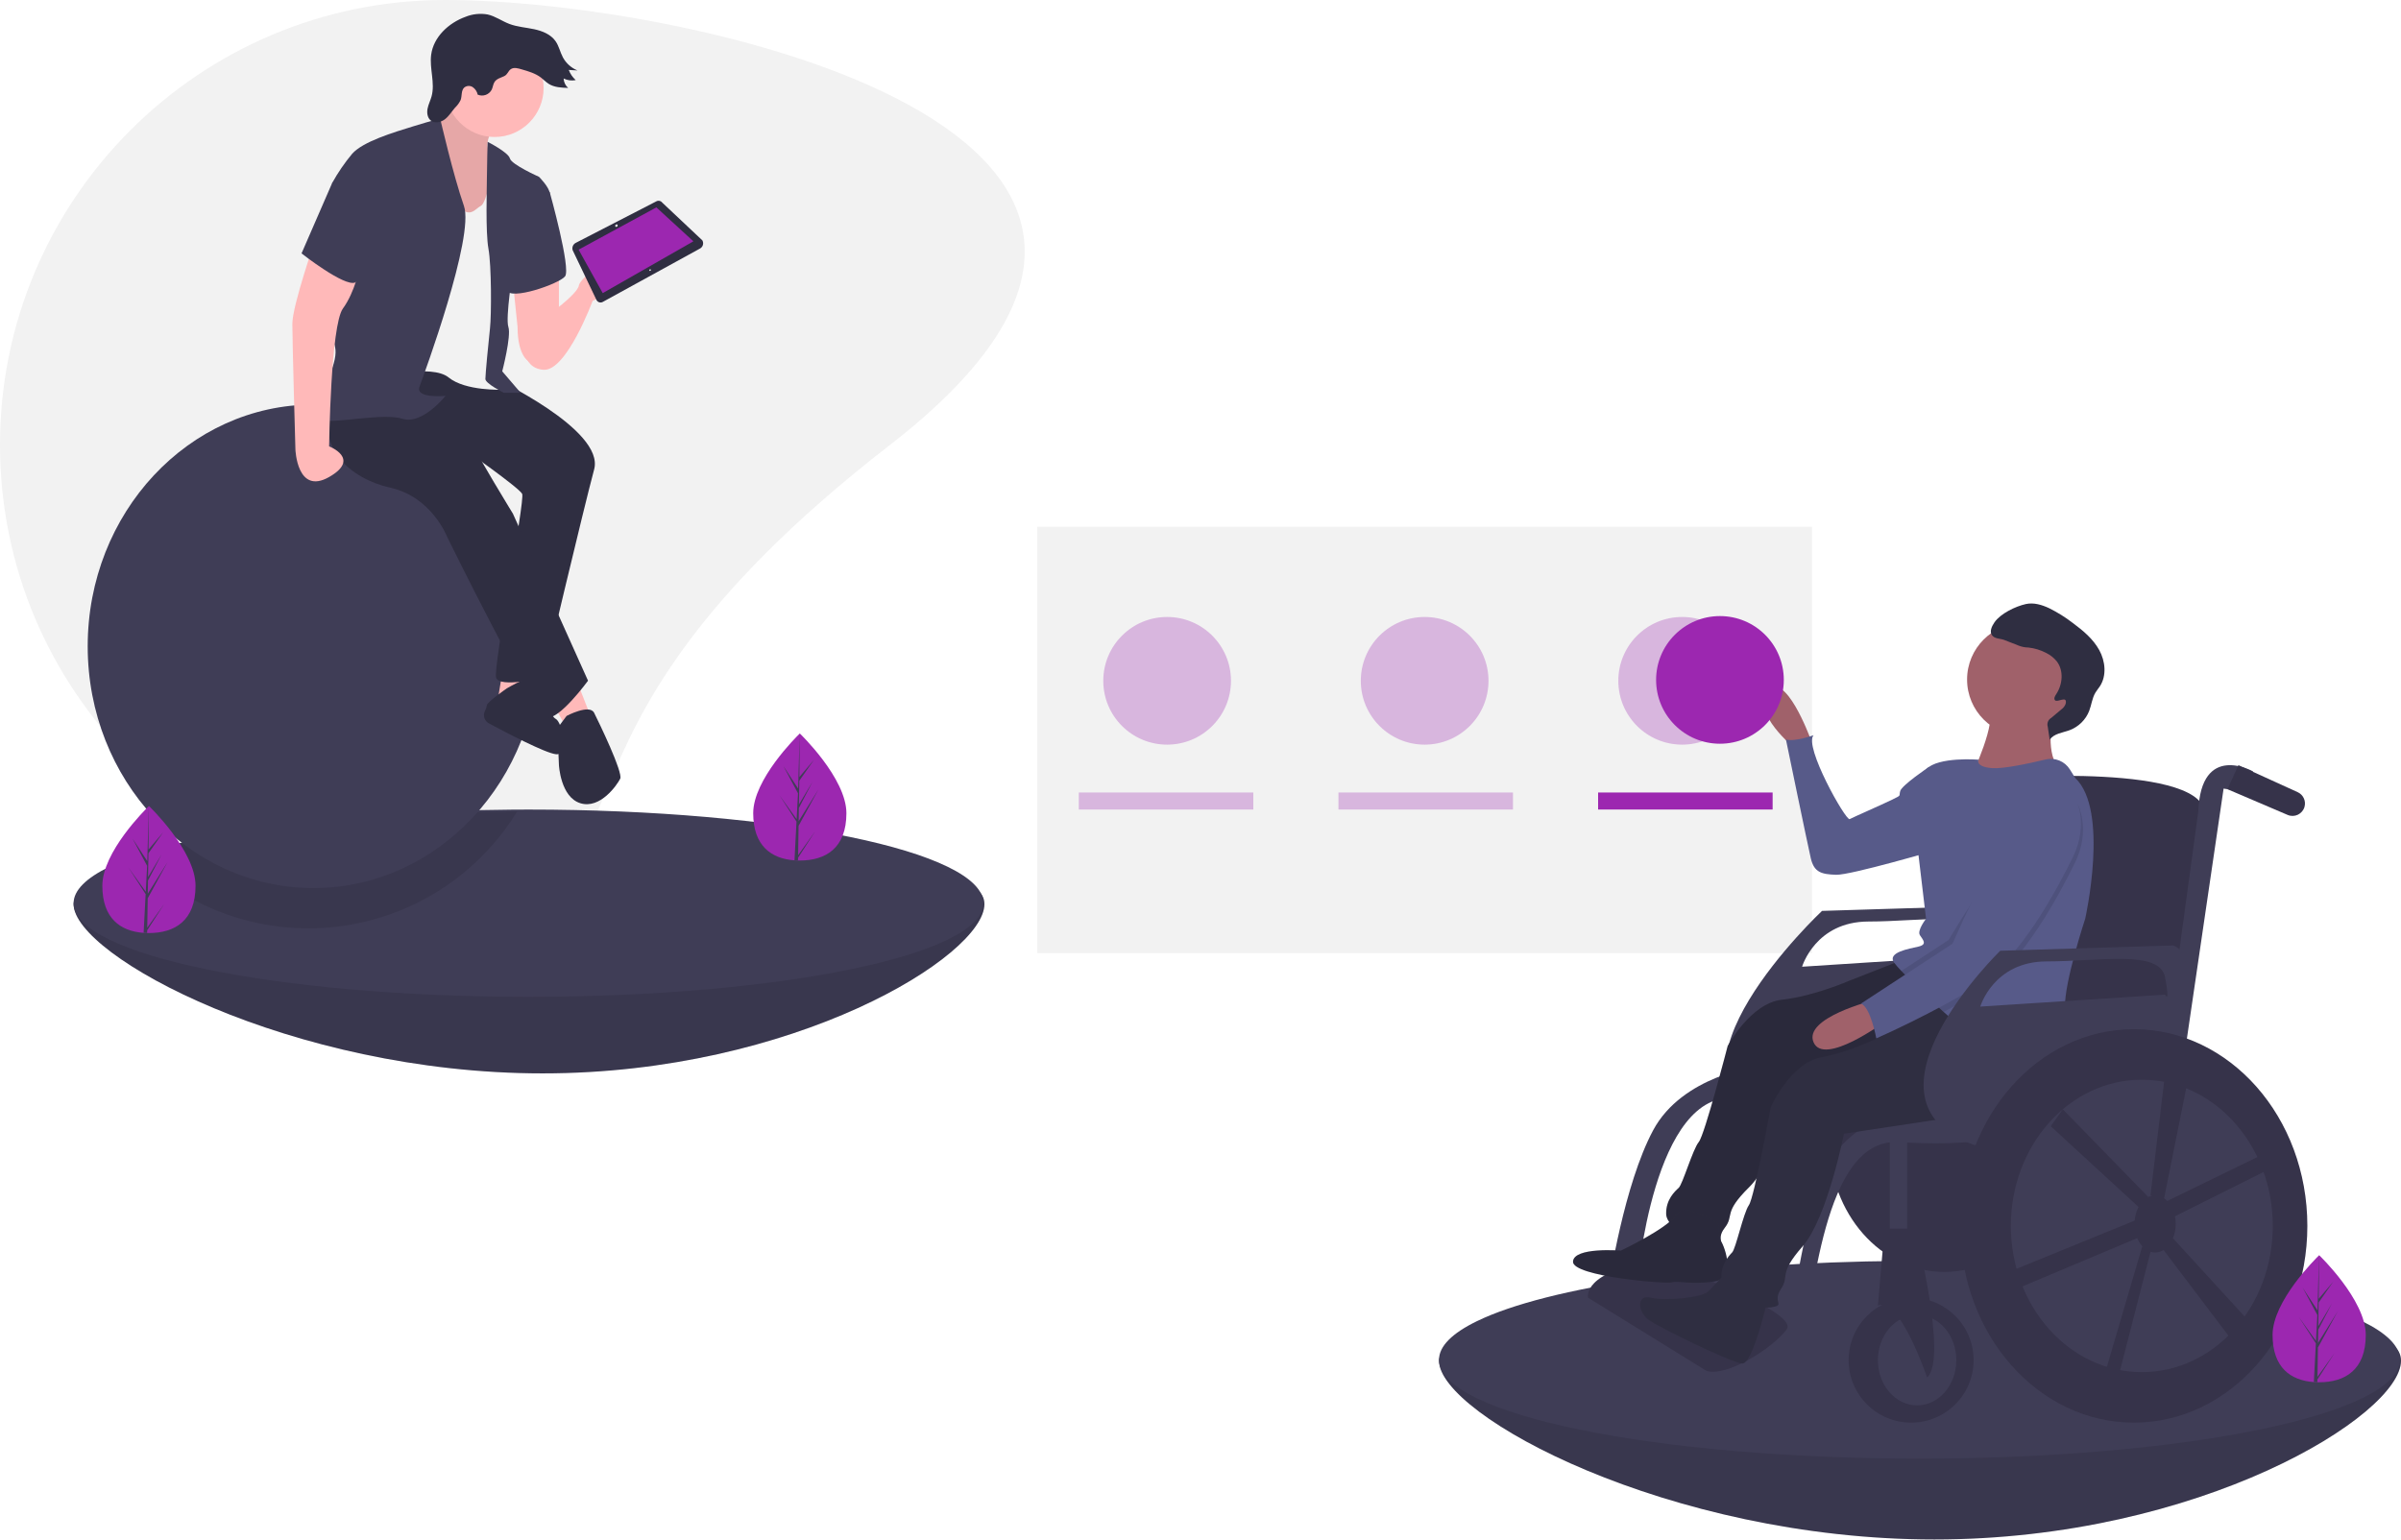
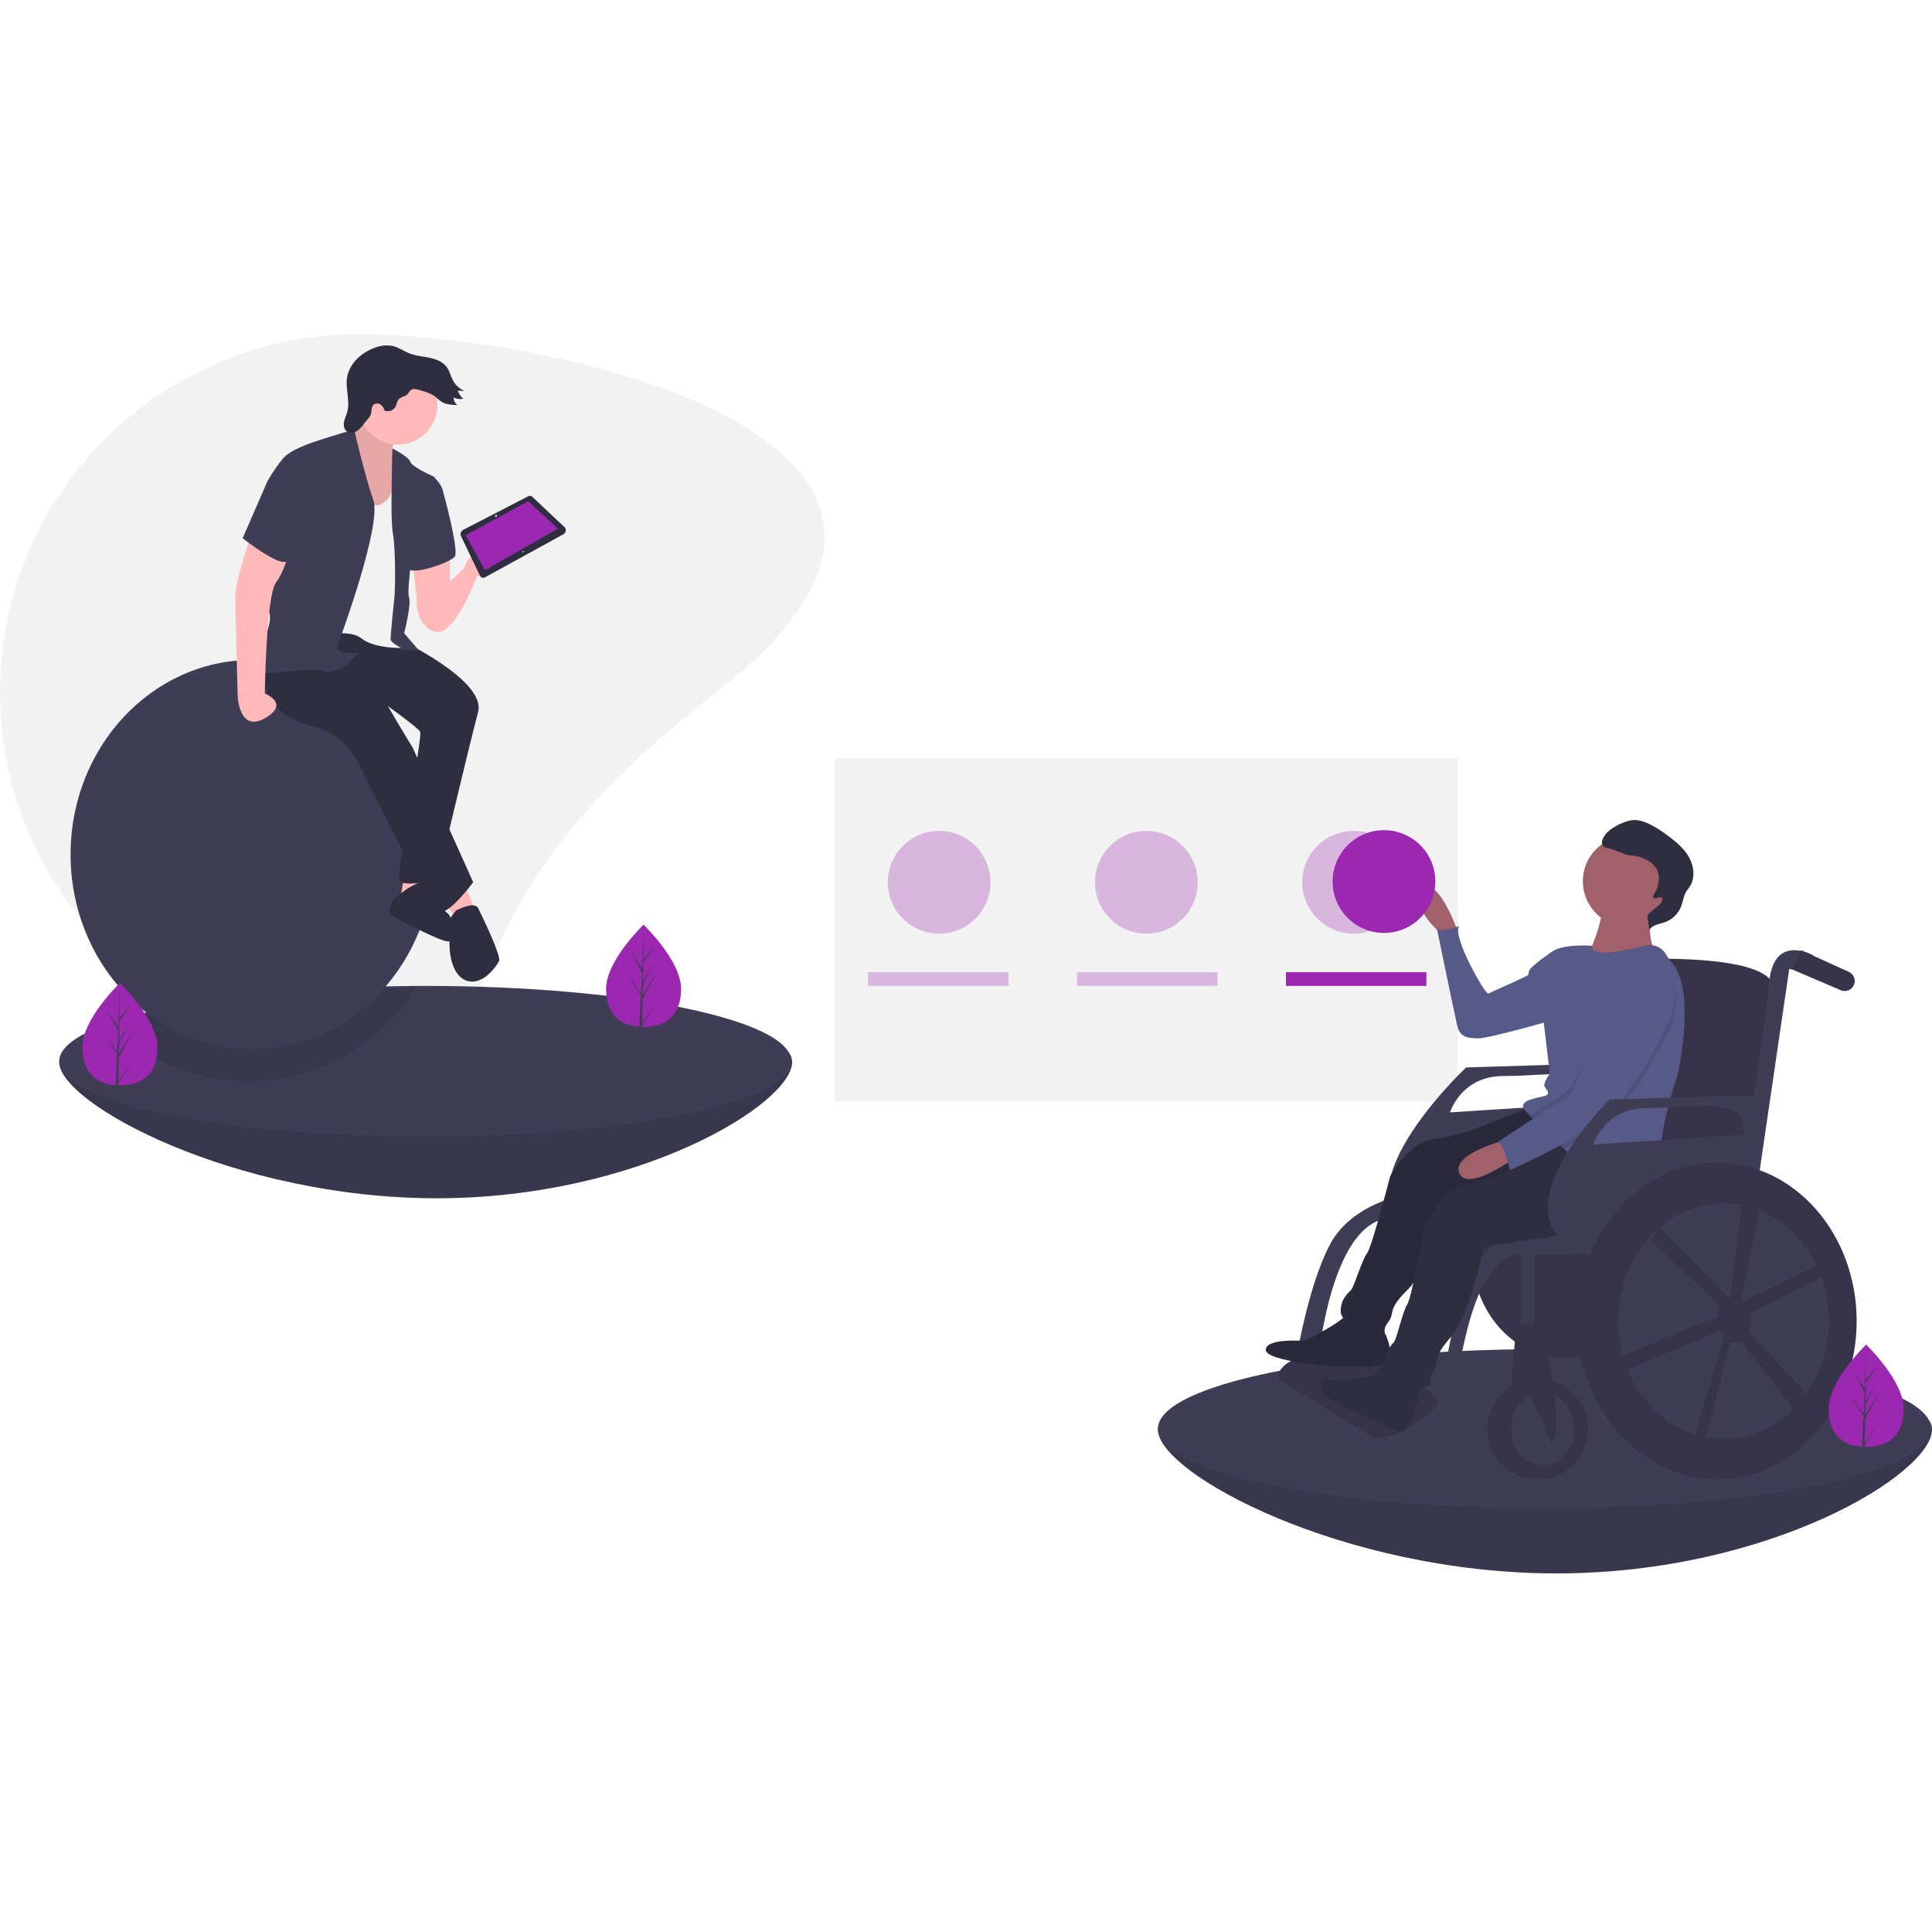
- <svg xmlns="http://www.w3.org/2000/svg" data-name="Layer 1" width="1191.523" height="764.215" viewBox="0 0 1191.523 764.215">
+ <svg xmlns="http://www.w3.org/2000/svg" data-name="Layer 1" width="24.523" height="24.215" viewBox="0 0 1191.523 764.215">
  <path d="M445.925,288.736c-199.277,154.418-98.875,220.843-220.843,220.843s-220.843-98.875-220.843-220.843,98.875-220.843,220.843-220.843S645.202,134.318,445.925,288.736Z" transform="translate(-4.23827 -67.89235)" fill="#f2f2f2" />
  <path d="M492.762,516.736c0,25.665-94.571,84-219.25,84s-232.75-58.335-232.75-84c0-6.419,10.586,1.552,22-4,33.23-16.193,112.464-4.257,202.395-4.923q4.162-.038,8.355-.038C398.191,507.775,492.762,491.071,492.762,516.736Z" transform="translate(-4.23827 -67.89235)" fill="#3f3d56" />
  <path d="M492.762,516.736c0,25.665-94.571,84-219.25,84s-232.75-58.335-232.75-84c0-6.419,10.586,1.552,22-4,33.23-16.193,112.464-4.257,202.395-4.923q4.162-.038,8.355-.038C398.191,507.775,492.762,491.071,492.762,516.736Z" transform="translate(-4.23827 -67.89235)" opacity="0.1" />
  <path d="M492.262,516.256c0,25.665-101.071,46.48-225.75,46.48s-225.75-20.816-225.75-46.48c0-6.419,6.308-12.525,17.722-18.077,33.23-16.193,109.742-27.7,199.673-28.366q4.162-.038,8.355-.038C391.191,469.775,492.262,490.591,492.262,516.256Z" transform="translate(-4.23827 -67.89235)" fill="#3f3d56" />
  <path d="M260.842,470.766a121.496,121.496,0,0,1-189.28,22.58C103.062,480.456,175.592,471.296,260.842,470.766Z" transform="translate(-4.23827 -67.89235)" opacity="0.1" />
  <ellipse cx="155.523" cy="320.843" rx="112" ry="120" fill="#3f3d56" />
  <path d="M281.61,202.806v28.131l-14.445,16.726s-6.082-2.281-6.082-17.487l-2.281-22.048Z" transform="translate(-4.23827 -67.89235)" fill="#ffb9b9" />
  <path d="M267.164,230.937s23.569-15.966,24.329-21.288,34.213-29.651,28.891-14.445-22.048,22.048-22.048,22.048-12.925,34.973-24.329,34.213S262.603,236.259,267.164,230.937Z" transform="translate(-4.23827 -67.89235)" fill="#ffb9b9" />
  <polygon points="249.241 334.109 246.96 347.795 259.125 344.753 259.125 334.109 249.241 334.109" fill="#ffb9b9" />
  <path d="M255.76,409.605s14.06-8.33,14.633-4.545,6.655,18.23,9.696,19.751,6.843,18.247,0,17.487c-5.3-.589-24.738-10.755-33.234-15.31a4.643,4.643,0,0,1-1.996-6.067,9.579,9.579,0,0,0,1.017-2.952C245.876,416.447,255.76,409.605,255.76,409.605Z" transform="translate(-4.23827 -67.89235)" fill="#2f2e41" />
  <path d="M248.917,255.266s55.501,25.85,50.179,45.617S274.007,404.283,274.007,404.283s-22.048,5.322-23.569,0,14.445-88.193,12.925-91.235-29.651-22.809-29.651-22.809L175.93,265.91,200.259,243.101Z" transform="translate(-4.23827 -67.89235)" fill="#2f2e41" />
  <polygon points="286.495 338.671 293.338 356.158 281.173 361.48 273.57 347.795 286.495 338.671" fill="#ffb9b9" />
  <path d="M249.678,130.579s-6.843,9.123-1.521,13.685,1.521,21.288,1.521,21.288l-6.843,19.007-27.37-5.322V148.065l1.521-15.206s13.685-12.925,15.206-22.809S249.678,130.579,249.678,130.579Z" transform="translate(-4.23827 -67.89235)" fill="#ffb9b9" />
  <path d="M249.678,130.579s-6.843,9.123-1.521,13.685,1.521,21.288,1.521,21.288l-6.843,19.007-27.37-5.322V148.065l1.521-15.206s13.685-12.925,15.206-22.809S249.678,130.579,249.678,130.579Z" transform="translate(-4.23827 -67.89235)" opacity="0.1" />
  <path d="M204.06,249.184s35.734,39.535,35.734,41.056,19.007,32.692,19.007,32.692l37.254,82.871s-14.445,19.767-20.528,18.247-49.419-89.714-49.419-89.714-7.603-19.767-28.131-24.329-36.494-20.528-28.891-38.775S204.06,249.184,204.06,249.184Z" transform="translate(-4.23827 -67.89235)" fill="#2f2e41" />
  <circle cx="245.439" cy="43.679" r="24.329" fill="#ffb9b9" />
  <path d="M248.917,151.106s-3.041,17.487-6.082,19.007-5.322,6.843-12.165-.76-12.925-22.809-12.925-22.809l-23.569,28.891L191.896,255.266s26.61-6.843,34.973,0,26.61,6.082,26.61,6.082l-3.801-15.206,3.041-25.85-.76-23.569-.76-16.726Z" transform="translate(-4.23827 -67.89235)" fill="#f2f2f2" />
  <path d="M246.239,138.309s10.281,5.194,11.042,8.235,14.445,9.123,14.445,9.123,5.322,5.322,5.322,8.363-18.247,38.014-18.247,38.014-3.801,23.569-2.281,28.131-3.041,22.048-3.041,22.048l9.123,10.644h-8.363s-9.123-4.562-9.123-6.843,1.521-18.247,2.281-25.09.76-31.172-.76-39.535-.76-30.412-.76-35.734S246.239,138.309,246.239,138.309Z" transform="translate(-4.23827 -67.89235)" fill="#3f3d56" />
  <path d="M222.688,126.765s-3.421.773-13.305,3.814-25.09,7.603-30.412,13.685a94.248,94.248,0,0,0-9.884,14.445l3.041,54.741s-6.082,11.404-5.322,17.487,6.843,6.843,2.281,19.767-13.685,24.329-5.322,25.85,30.412-3.801,40.295-.76,21.288-11.404,21.288-11.404-15.206,1.521-12.925-4.562,27.37-74.508,22.048-89.714S222.688,126.765,222.688,126.765Z" transform="translate(-4.23827 -67.89235)" fill="#3f3d56" />
  <path d="M273.247,160.23l3.801,3.041s10.644,38.014,7.603,41.816-27.37,12.165-28.891,6.843S273.247,160.23,273.247,160.23Z" transform="translate(-4.23827 -67.89235)" fill="#3f3d56" />
  <path d="M160.724,186.84s-11.404,32.692-11.404,41.816,1.521,62.344,1.521,62.344.76,22.809,16.726,13.685,0-15.206,0-15.206.76-60.063,6.843-68.426,8.363-20.528,8.363-20.528Z" transform="translate(-4.23827 -67.89235)" fill="#ffb9b9" />
  <path d="M285.411,423.29s11.404-6.082,13.685-1.521,14.445,29.651,12.925,32.692-9.884,15.206-19.767,12.165-10.644-19.007-10.644-19.007l-.76-18.247Z" transform="translate(-4.23827 -67.89235)" fill="#2f2e41" />
  <path d="M254.442,105.695c-1.676.789-3.664,1.26-4.717,2.784-.78,1.129-.858,2.596-1.427,3.845a5.437,5.437,0,0,1-6.995,2.558,6.032,6.032,0,0,0-2.46-3.736,3.583,3.583,0,0,0-4.254.234c-1.567,1.494-1.012,4.099-1.744,6.137a12.953,12.953,0,0,1-2.786,3.82c-1.664,1.92-2.99,4.172-4.994,5.734s-5.043,2.239-7.034.66c-1.674-1.327-2.021-3.776-1.615-5.874s1.415-4.029,1.983-6.088c1.848-6.692-1.098-13.836-.187-20.718,1.168-8.818,8.663-15.784,17.029-18.807A19.922,19.922,0,0,1,246.236,75.08c3.826.854,7.094,3.29,10.759,4.683,3.919,1.49,8.18,1.75,12.28,2.621s8.321,2.555,10.7,6.006c1.66,2.407,2.23,5.397,3.606,7.977a14.311,14.311,0,0,0,7.249,6.494l-4.335-.247a12.777,12.777,0,0,0,3.454,5.041,9.269,9.269,0,0,1-6.001-.793,6.523,6.523,0,0,0,2.237,4.676c-3.336-.1-6.853-.254-9.672-2.041-1.381-.875-2.506-2.094-3.806-3.086-2.769-2.115-6.205-3.118-9.554-4.079-1.759-.505-3.875-1.207-5.466-.075C256.364,103.197,256.155,104.888,254.442,105.695Z" transform="translate(-4.23827 -67.89235)" fill="#2f2e41" />
  <path d="M180.492,149.586l-11.404,9.123-15.206,34.973s21.288,16.726,26.61,14.445S194.937,165.552,194.937,165.552Z" transform="translate(-4.23827 -67.89235)" fill="#3f3d56" />
  <path d="M351.538,191.317l-47.987,26.359a2.285,2.285,0,0,1-3.36-.991l-11.755-24.572a3.067,3.067,0,0,1,1.572-3.683l39.841-20.536a2.326,2.326,0,0,1,3.048.583l19.901,18.749A2.955,2.955,0,0,1,351.538,191.317Z" transform="translate(-4.23827 -67.89235)" fill="#2f2e41" />
  <polygon points="344.098 119.795 299.111 145.508 287.139 123.932 325.732 102.945 344.098 119.795" fill="#9c27b0" />
  <ellipse cx="310.157" cy="179.893" rx="0.662" ry="0.565" transform="translate(-30.91383 234.8942) rotate(-50.15848)" fill="#f2f2f2" />
  <ellipse cx="326.86" cy="201.968" rx="0.442" ry="0.376" transform="translate(-41.86114 255.6514) rotate(-50.15848)" fill="#f2f2f2" />
  <path d="M101.277,507.573c0,17.417-10.353,23.498-23.125,23.498-.296,0-.592-.004-.885-.011-.592-.013-1.179-.04-1.758-.081-11.527-.815-20.482-7.209-20.482-23.406,0-16.759,21.416-37.909,23.029-39.478l.002-.002c.062-.062.094-.092.094-.092S101.277,490.159,101.277,507.573Z" transform="translate(-4.23827 -67.89235)" fill="#9c27b0" />
  <path d="M77.309,528.406l8.458-11.817-8.48,13.115-.021,1.356c-.592-.013-1.179-.04-1.758-.081l.911-17.423-.006-.136.015-.023.087-1.647L68.014,498.602l8.526,11.913.021.349.687-13.164L69.972,484.114l7.366,11.276.717-27.295.002-.094v.092l-.119,21.523,7.245-8.533-7.275,10.387-.192,11.787,6.766-11.313-6.794,13.047-.106,6.553,9.818-15.746L77.545,513.831Z" transform="translate(-4.23827 -67.89235)" fill="#3f3d56" />
  <path d="M424.277,471.573c0,17.417-10.353,23.498-23.125,23.498-.296,0-.592-.004-.885-.011-.592-.013-1.179-.04-1.758-.081-11.527-.815-20.482-7.209-20.482-23.406,0-16.759,21.416-37.909,23.029-39.478l.002-.002c.062-.062.094-.092.094-.092S424.277,454.159,424.277,471.573Z" transform="translate(-4.23827 -67.89235)" fill="#9c27b0" />
  <path d="M400.309,492.406l8.458-11.817-8.48,13.115-.021,1.356c-.592-.013-1.179-.04-1.758-.081l.911-17.423-.006-.136.015-.023.087-1.647L391.014,462.602l8.526,11.913.021.349.687-13.164L392.972,448.114l7.366,11.276.717-27.295.002-.094v.092l-.119,21.523,7.245-8.533-7.275,10.387-.192,11.787,6.766-11.313-6.794,13.047-.106,6.553,9.818-15.746-9.857,18.032Z" transform="translate(-4.23827 -67.89235)" fill="#3f3d56" />
  <rect x="514.773" y="261.472" width="384.451" height="211.683" fill="#f2f2f2" />
  <circle cx="579.201" cy="337.963" r="31.686" fill="#9c27b0" opacity="0.3" />
  <circle cx="706.999" cy="337.963" r="31.686" fill="#9c27b0" opacity="0.3" />
  <circle cx="834.797" cy="337.963" r="31.686" fill="#9c27b0" opacity="0.3" />
  <rect x="535.369" y="393.413" width="86.607" height="8.449" fill="#9c27b0" opacity="0.3" />
  <rect x="664.224" y="393.413" width="86.607" height="8.449" fill="#9c27b0" opacity="0.3" />
  <rect x="793.078" y="393.413" width="86.607" height="8.449" fill="#9c27b0" />
  <path d="M1195.762,743.388c0,27.107-99.884,88.719-231.568,88.719s-245.827-61.613-245.827-88.719c0-6.78,11.181,1.64,23.236-4.225,35.097-17.102,118.783-4.496,213.767-5.199q4.395-.04,8.824-.04C1095.878,733.924,1195.762,716.282,1195.762,743.388Z" transform="translate(-4.23827 -67.89235)" fill="#3f3d56" />
  <path d="M1195.762,743.388c0,27.107-99.884,88.719-231.568,88.719s-245.827-61.613-245.827-88.719c0-6.78,11.181,1.64,23.236-4.225,35.097-17.102,118.783-4.496,213.767-5.199q4.395-.04,8.824-.04C1095.878,733.924,1195.762,716.282,1195.762,743.388Z" transform="translate(-4.23827 -67.89235)" opacity="0.1" />
  <path d="M1195.234,742.881c0,27.107-106.749,49.092-238.434,49.092S718.366,769.988,718.366,742.881c0-6.78,6.663-13.228,18.718-19.093,35.097-17.102,115.908-29.256,210.891-29.959q4.395-.04,8.824-.04C1088.484,693.789,1195.234,715.774,1195.234,742.881Z" transform="translate(-4.23827 -67.89235)" fill="#3f3d56" />
  <ellipse cx="964.913" cy="566.664" rx="57.077" ry="64.731" fill="#36334a" />
  <path d="M994.226,517.434l-85.78,2.639s-88,82.588-25.315,105.023c0,0,89.32,3.852,107.795-10.665C990.927,614.431,1014.021,523.372,994.226,517.434Zm-3.959,24.414-91.719,5.939s6.598-22.435,32.992-22.435,56.087-5.939,58.726,7.918S990.267,541.848,990.267,541.848Z" transform="translate(-4.23827 -67.89235)" fill="#3f3d56" />
  <path d="M1081.985,569.561l-112.834-3.959,26.394-111.514s105.575-7.918,102.936,19.136S1081.985,569.561,1081.985,569.561Z" transform="translate(-4.23827 -67.89235)" fill="#36334a" />
  <path d="M973.057,622.868s-67.911,12.018-92.325-23.613,92.378-16.496,92.378-16.496l9.898,27.054Z" transform="translate(-4.23827 -67.89235)" fill="#36334a" />
  <circle cx="948.417" cy="675.209" r="31.013" fill="#36334a" />
  <ellipse cx="951.387" cy="675.209" rx="19.465" ry="22.435" fill="#3f3d56" />
  <path d="M1122.236,450.789s-25.734-14.517-27.054,19.795l-21.775,159.683h9.238l25.074-170.9s12.537,1.98,14.517,1.98S1122.236,450.789,1122.236,450.789Z" transform="translate(-4.23827 -67.89235)" fill="#3f3d56" />
  <path d="M1147.878,468.408v0a6.171,6.171,0,0,1-8.372,4.023l-29.852-12.763,5.415-11.928,29.421,13.4A6.171,6.171,0,0,1,1147.878,468.408Z" transform="translate(-4.23827 -67.89235)" fill="#36334a" />
  <path d="M966.512,619.05s-47.509-5.279-60.706,40.251-11.877,80.501-23.095,77.862S847.74,725.285,847.74,725.285l1.98,13.857s41.57,21.115,48.169-1.32,10.558-104.916,48.169-102.936,44.21-1.98,44.21-1.98Z" transform="translate(-4.23827 -67.89235)" fill="#3f3d56" />
  <path d="M876.113,597.275s-36.951,4.619-51.468,31.673-21.775,75.882-21.775,75.882h13.857s7.918-96.997,49.488-91.719Z" transform="translate(-4.23827 -67.89235)" fill="#3f3d56" />
  <path d="M851.039,748.38,792.313,712.088s-3.299-13.197,34.312-18.476c0,0,71.11,24.869,64.258,34.21S860.937,751.679,851.039,748.38Z" transform="translate(-4.23827 -67.89235)" fill="#36334a" />
  <path d="M960.069,539.794c1.809,1.97,35.086,33.63,35.086,33.63s-3.307,22.098-38.911,24.84l-59.341,4.571s-11.216,41.161-24.552,54.315-7.216,13.888-12.22,20.299,2.02,8.13-5.578,8.753-23.294-8.563-23.464-15.667,4.261-11.175,6.231-12.983,6.965-19.103,9.959-22.761,14.332-47.653,14.332-47.653,11.316-21.284,27.003-22.982,33.14-9.328,33.14-9.328" transform="translate(-4.23827 -67.89235)" fill="#2f2e41" />
  <path d="M960.069,539.794c1.809,1.97,35.086,33.63,35.086,33.63s-3.307,22.098-38.911,24.84l-59.341,4.571s-11.216,41.161-24.552,54.315-7.216,13.888-12.22,20.299,2.02,8.13-5.578,8.753-23.294-8.563-23.464-15.667,4.261-11.175,6.231-12.983,6.965-19.103,9.959-22.761,14.332-47.653,14.332-47.653,11.316-21.284,27.003-22.982,33.14-9.328,33.14-9.328" transform="translate(-4.23827 -67.89235)" opacity="0.1" />
  <path d="M902.508,434.125s-12.488-33.933-21.036-23.121,13.754,28.567,13.754,28.567Z" transform="translate(-4.23827 -67.89235)" fill="#a0616a" />
  <path d="M968.292,451.838l-7.11-3.009s-13.051,8.82-13.911,11.684,1.002,1.862-4.124,4.381-19.131,8.618-20.992,9.62-22.94-36.29-17.899-41.645c0,0-9.435,3.401-13.73,2.112,0,0,10.723,51.988,12.355,59.033s5.44,7.876,12.543,8.134,50.232-12.395,50.232-12.395Z" transform="translate(-4.23827 -67.89235)" fill="#575a89" />
  <path d="M857.046,675.273s-.36,7.376.872,8.223,8.84,18.793-2.879,20.524-18.155-.522-20.989.431-49.55-2.901-49.191-10.277,23.718-5.449,23.718-5.449,23.137-10.931,27.469-17.75S857.046,675.273,857.046,675.273Z" transform="translate(-4.23827 -67.89235)" fill="#2f2e41" />
  <path d="M857.046,675.273s-.36,7.376.872,8.223,8.84,18.793-2.879,20.524-18.155-.522-20.989.431-49.55-2.901-49.191-10.277,23.718-5.449,23.718-5.449,23.137-10.931,27.469-17.75S857.046,675.273,857.046,675.273Z" transform="translate(-4.23827 -67.89235)" opacity="0.1" />
  <path d="M881.151,714.123s-7.105,30.957-12.317,30.641-42.007-18.222-46.534-21.769c-5.813-4.554-5.583-12.601,1.089-10.911s25.545.174,28.753-3.233l8.248-8.762Z" transform="translate(-4.23827 -67.89235)" fill="#2f2e41" />
  <path d="M953.993,542.131c1.947,1.833,61.165,52.069,61.165,52.069s-1.692,22.28-37.002,27.603l-58.851,8.872s-8.194,41.868-20.538,55.956-6.187,14.376-10.712,21.134,2.605,7.962-4.927,9.135-23.855-6.847-24.541-13.92,3.438-11.455,5.271-13.402,5.558-19.559,8.278-23.425,10.83-48.569,10.83-48.569,9.739-22.05,25.261-24.884,32.374-11.712,32.374-11.712" transform="translate(-4.23827 -67.89235)" fill="#2f2e41" />
  <circle cx="1004.265" cy="337.327" r="28.079" fill="#a0616a" />
  <path d="M1023.221,422.747s-4.211,17.154,2.203,25.946-42.9,4.607-42.9,4.607,13.348-27.835,8.423-34.307S1023.221,422.747,1023.221,422.747Z" transform="translate(-4.23827 -67.89235)" fill="#a0616a" />
  <path d="M960.187,449.718c-5.957,6.328-3.927,42.212-3.927,42.212l3.806,32.046s-4.554,5.813-3.065,8.133,3.923,4.611-.774,5.699-15.522,2.834-12.057,7.932a49.147,49.147,0,0,0,3.629,4.133c1.104,1.168,2.417,2.523,3.906,4.035,3.483,3.518,7.913,7.844,12.828,12.406q2.088,1.952,4.281,3.938c18.75,16.961,42.065,34.915,46.889,26.299,8.077-14.433,13.69-16.494,13.319-28.78s10.027-43.815,10.027-43.815,12.09-53.809-4.948-69.848l-2.664-4.261a11.13,11.13,0,0,0-12.044-4.928c-8.316,1.987-21.064,4.732-26.588,4.289-8.534-.688-6.663-4.197-6.663-4.197S966.145,443.39,960.187,449.718Z" transform="translate(-4.23827 -67.89235)" fill="#575a89" />
  <path d="M933.859,564.496s-34.738,8.617-29.642,20.76,35.168-10.049,35.168-10.049Z" transform="translate(-4.23827 -67.89235)" fill="#a0616a" />
  <path d="M1024.043,415.492c-.691-.838-.008-2.061.594-2.965,3.224-4.842,3.839-11.731.293-16.341a15.558,15.558,0,0,0-5.129-4.103,24.84,24.84,0,0,0-8.95-2.747,13.856,13.856,0,0,1-4.863-.958c-.979-.497-5.6-2.115-6.592-2.587-2.181-1.037-5.214-.589-6.611-2.558-1.337-1.884-.088-4.464,1.21-6.375,2.958-4.352,10.439-7.959,15.575-9.101,3.898-.867,7.966.352,11.579,2.054a70.691,70.691,0,0,1,11.794,7.379c5.053,3.744,10.032,7.893,13.067,13.401s3.766,12.683.338,17.955c-.714,1.098-1.588,2.09-2.256,3.216-1.631,2.748-1.926,6.072-3.078,9.053a16.756,16.756,0,0,1-9.683,9.54c-3.512,1.298-7.831,1.657-9.906,4.774l-.968-6.498a3.747,3.747,0,0,1,1.752-4.374l4.974-4.19a5.684,5.684,0,0,0,2.15-2.772C1030.409,412.807,1025.196,416.889,1024.043,415.492Z" transform="translate(-4.23827 -67.89235)" fill="#2f2e41" />
  <path d="M974.24,539.155l-22.535,14.751c4.469,4.519,10.505,10.367,17.109,16.344,6.255-3.367,12.634-7.012,18.34-10.675,20.878-13.4,38.78-47.048,46.8-63.371s1.492-28.895,1.492-28.895a60.969,60.969,0,0,0-16.695-4.698C1008.298,461.034,974.24,539.155,974.24,539.155Z" transform="translate(-4.23827 -67.89235)" opacity="0.1" />
  <path d="M971.262,534.515,947.799,549.871c1.104,1.168,2.417,2.523,3.906,4.035,3.483,3.518,7.913,7.844,12.828,12.406,6.665-3.559,13.542-7.461,19.643-11.377,20.878-13.4,38.78-47.048,46.8-63.371s-13.559-10.468-13.559-10.468,11.198-5.068.745-6.644S971.262,534.515,971.262,534.515Z" transform="translate(-4.23827 -67.89235)" opacity="0.1" />
  <path d="M1034.415,464.502s6.528,12.573-1.492,28.895-25.922,49.97-46.8,63.371-50.748,26.6-50.748,26.6-2.834-15.522-7.616-17.269l45.451-29.75s34.058-78.12,44.51-76.544A60.969,60.969,0,0,1,1034.415,464.502Z" transform="translate(-4.23827 -67.89235)" fill="#575a89" />
  <polygon points="937.86 562.375 937.86 639.577 946.438 639.577 946.438 561.055 937.86 562.375" fill="#3f3d56" />
  <path d="M954.635,677.776s16.496,64.665,5.939,73.903c0,0-13.857-40.91-24.414-35.632l3.299-38.271Z" transform="translate(-4.23827 -67.89235)" fill="#36334a" />
  <path d="M1082.645,537.229l-85.78,2.639s-75.882,73.903-13.197,96.338c0,0,77.202,12.537,95.678-1.98C1079.346,634.226,1102.441,543.168,1082.645,537.229Zm-3.959,24.414-91.719,5.939s6.598-22.435,32.992-22.435,56.087-5.939,58.726,7.918S1078.686,561.643,1078.686,561.643Z" transform="translate(-4.23827 -67.89235)" fill="#3f3d56" />
  <ellipse cx="1058.941" cy="608.564" rx="86.11" ry="97.657" fill="#36334a" />
  <ellipse cx="1062.901" cy="608.564" rx="64.995" ry="72.583" fill="#3f3d56" />
  <path d="M1083.965,675.467a19.329,19.329,0,0,0-.377-3.771l48.546-24.273-3.299-7.258-49.039,23.891a10.24,10.24,0,0,0-1.629-1.361l.038.008,14.339-71.366-12.684-.288-8.431,70.232.808.17a7.916,7.916,0,0,0-1.891.646l-42.412-43.534-5.994,8.406,43.575,40.089a17.528,17.528,0,0,0-1.929,6.757l-61.441,25.078-1.32,10.558,64.045-26.935a13.998,13.998,0,0,0,2.503,4.046l-19.699,67.099h7.258l16.535-64.368a7.534,7.534,0,0,0,2.271.363,7.864,7.864,0,0,0,4.194-1.257l34.407,45.467,10.558-7.258-40.314-44.036A18.452,18.452,0,0,0,1083.965,675.467Z" transform="translate(-4.23827 -67.89235)" fill="#36334a" />
  <circle cx="853.545" cy="337.517" r="31.686" fill="#9c27b0" />
  <path d="M1178.277,730.573c0,17.417-10.353,23.498-23.125,23.498-.296,0-.592-.004-.885-.011-.592-.013-1.179-.04-1.758-.081-11.527-.815-20.482-7.209-20.482-23.406,0-16.759,21.416-37.909,23.029-39.478l.002-.002c.062-.062.094-.092.094-.092S1178.277,713.159,1178.277,730.573Z" transform="translate(-4.23827 -67.89235)" fill="#9c27b0" />
  <path d="M1154.309,751.406l8.458-11.817-8.48,13.115-.021,1.356c-.592-.013-1.179-.04-1.758-.081l.911-17.423-.006-.136.015-.023.087-1.647-8.501-13.147,8.526,11.913.021.349.687-13.164-7.277-13.586,7.366,11.276.717-27.295.002-.094v.092l-.119,21.523,7.245-8.533-7.275,10.387-.192,11.787,6.766-11.313-6.794,13.047-.106,6.553,9.818-15.746-9.857,18.032Z" transform="translate(-4.23827 -67.89235)" fill="#3f3d56" />
</svg>
